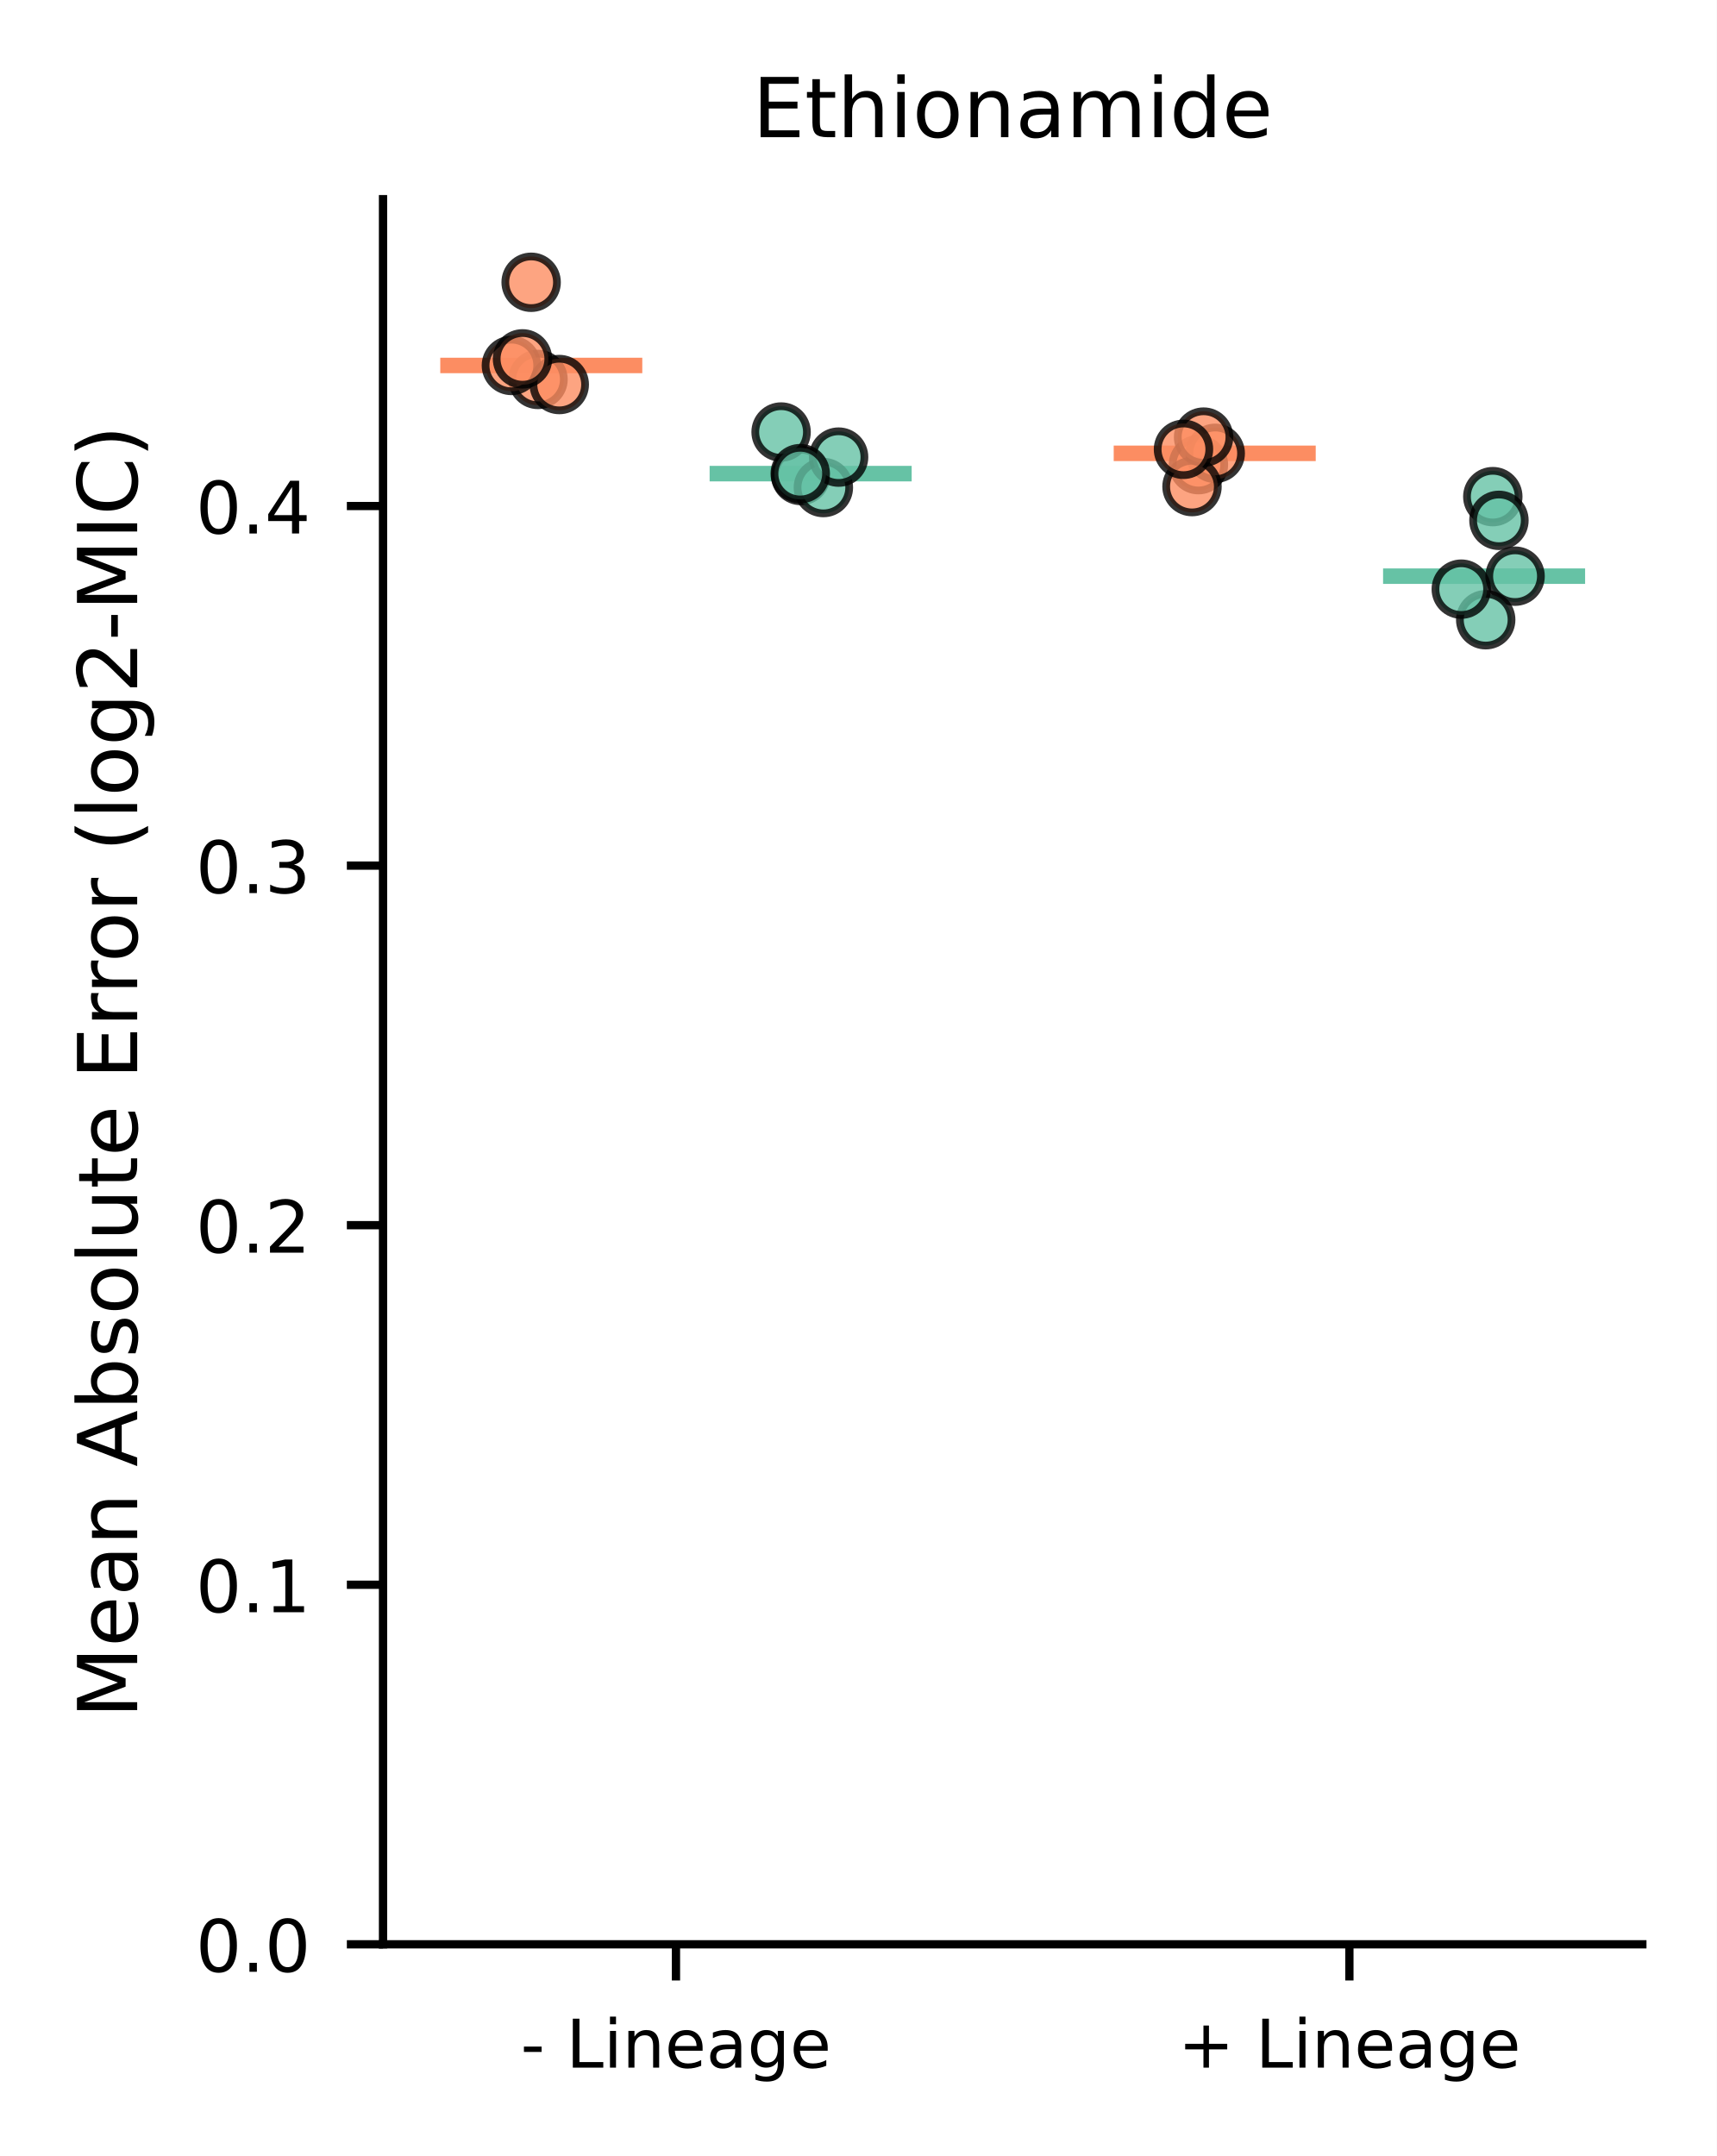
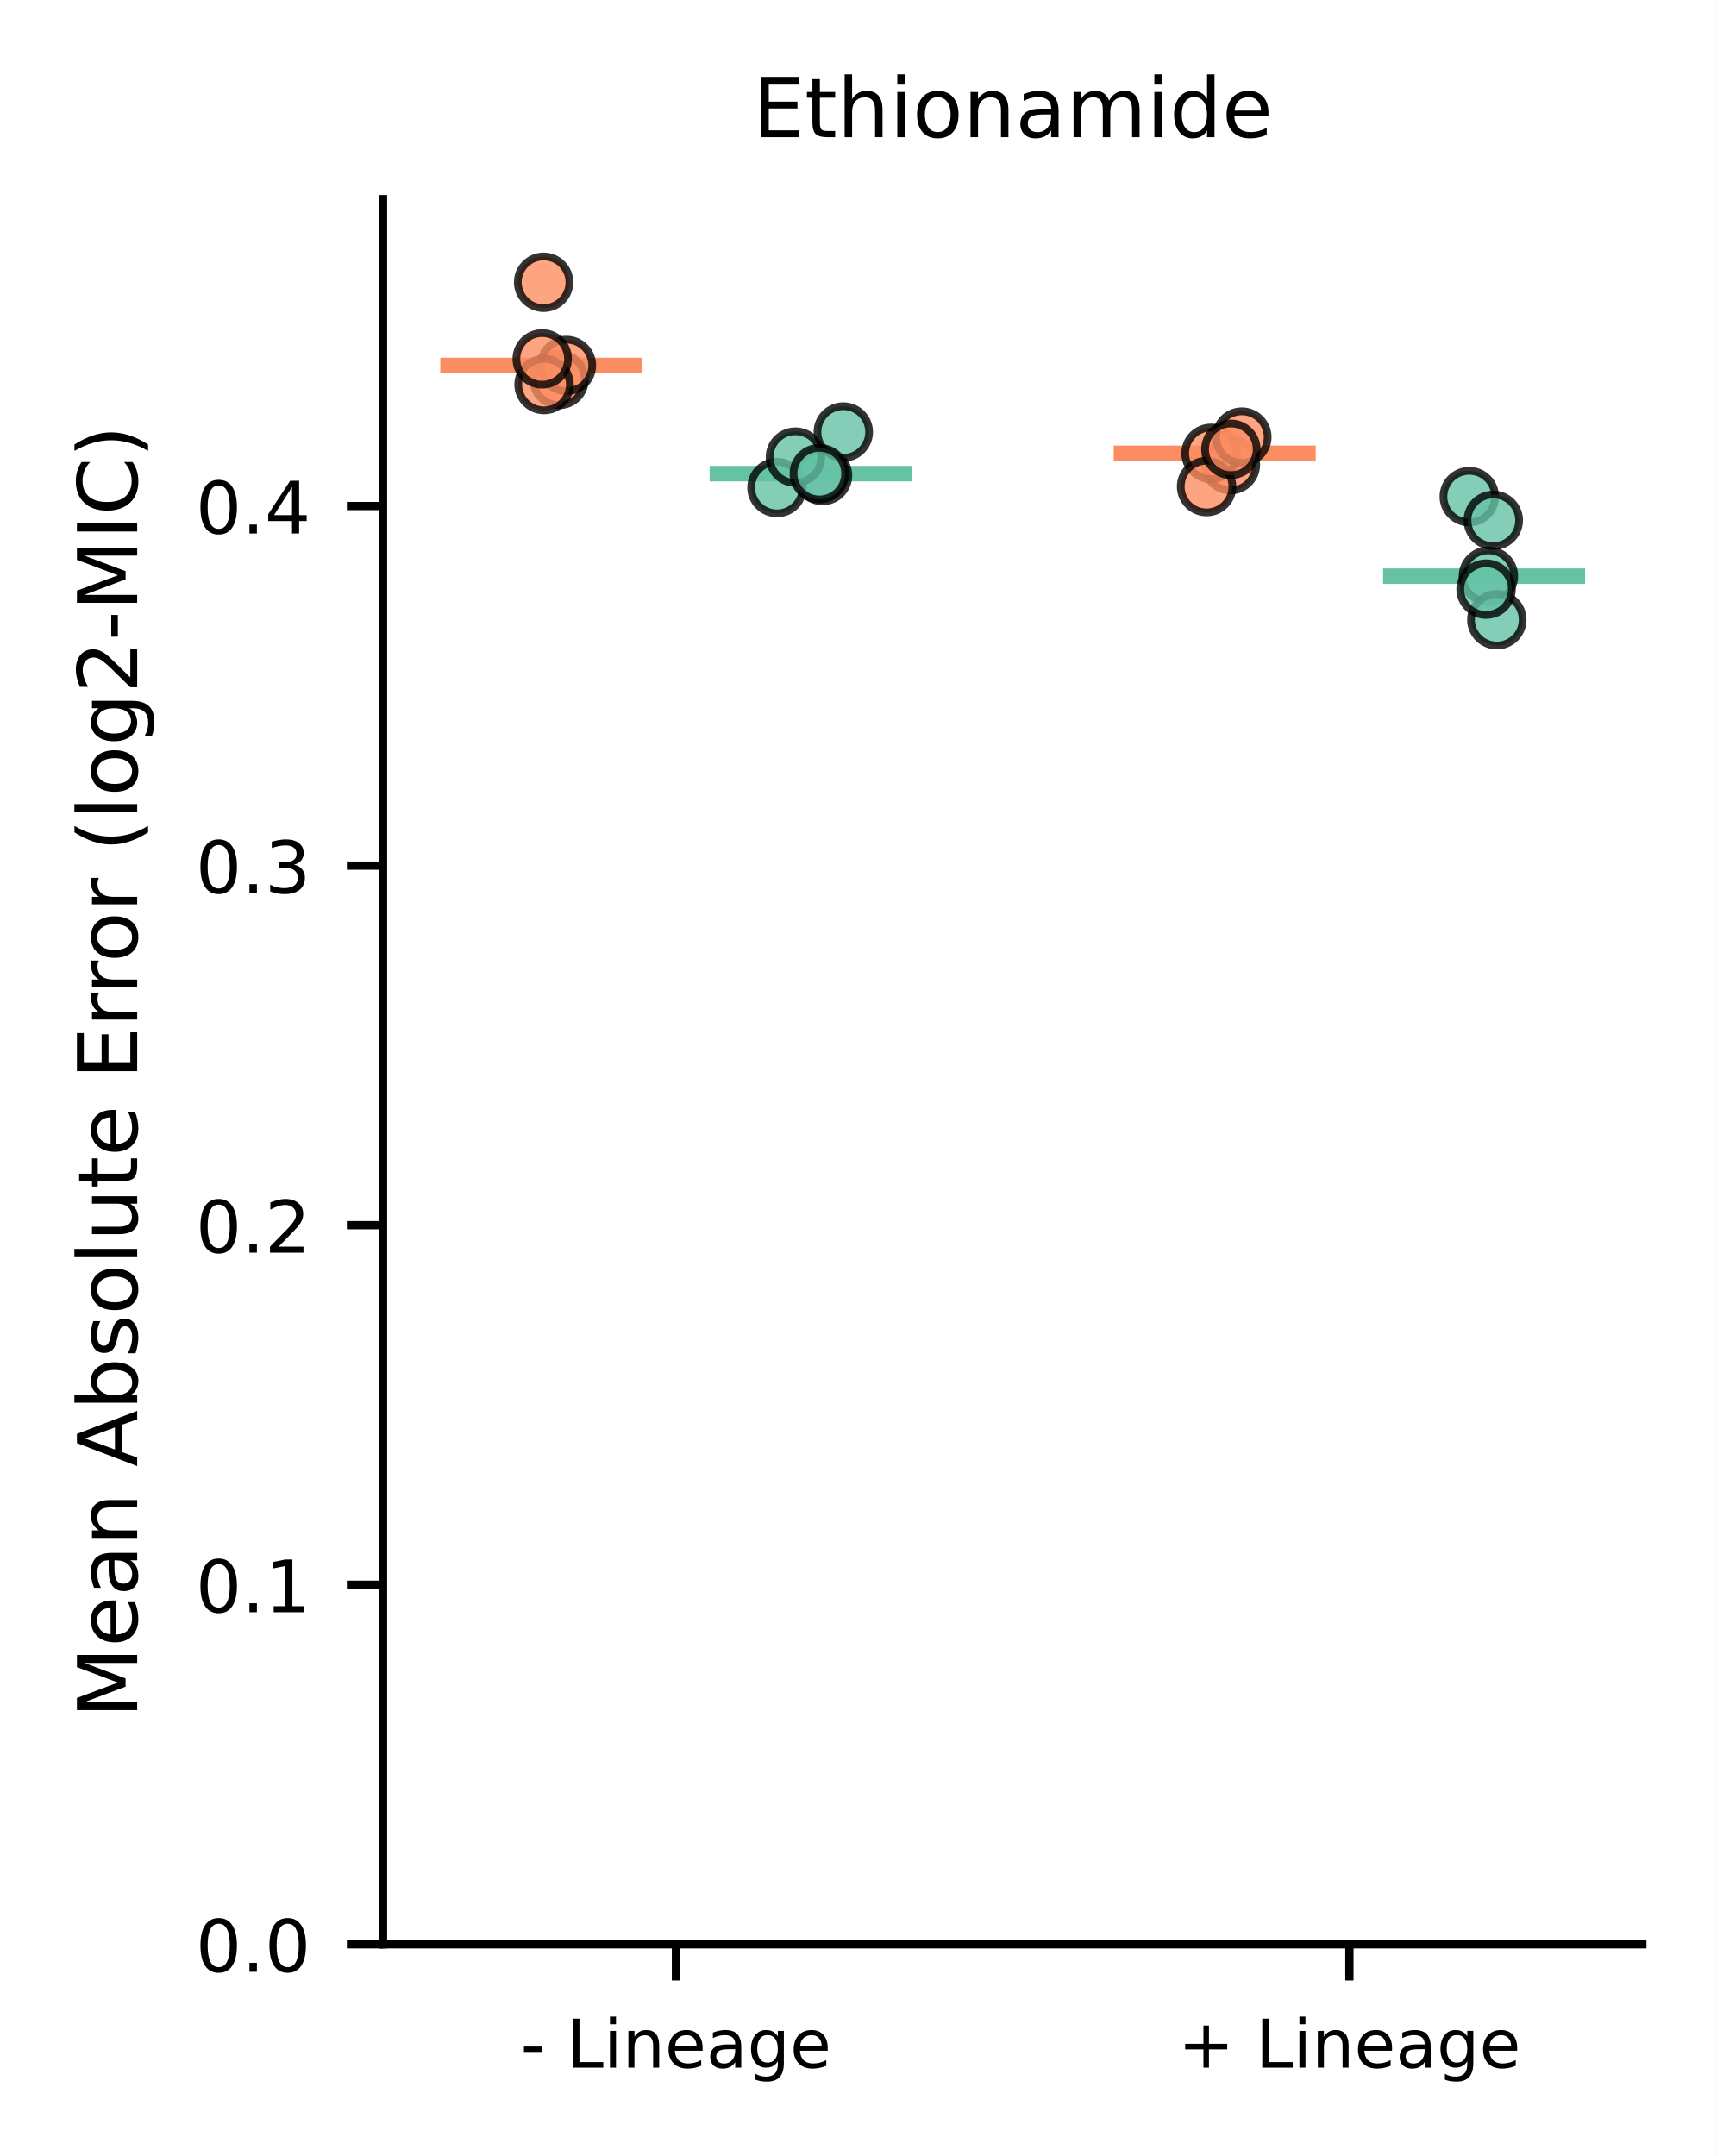
<svg xmlns="http://www.w3.org/2000/svg" xmlns:xlink="http://www.w3.org/1999/xlink" width="166.175pt" height="208.69pt" viewBox="0 0 166.175 208.69" version="1.1">
  <defs>
    <style type="text/css">*{stroke-linejoin: round; stroke-linecap: butt}</style>
  </defs>
  <g id="figure_1">
    <g id="patch_1">
      <path d="M 0 208.69  L 166.175 208.69  L 166.175 0  L 0 0  z " style="fill: #ffffff" />
    </g>
    <g id="axes_1">
      <g id="patch_2">
        <path d="M 37.075 188.199  L 158.975 188.199  L 158.975 19.279  L 37.075 19.279  z " style="fill: #ffffff" />
      </g>
      <g id="LineCollection_1">
-         <path d="M 42.616 35.374  L 62.172 35.374  " clip-path="url(#pb64a9294fe)" style="fill: none; stroke: #fc8d62; stroke-width: 1.5" />
+         <path d="M 42.616 35.374  L 62.172 35.374  " clip-path="url(#p4dd47deca9)" style="fill: none; stroke: #fc8d62; stroke-width: 1.5" />
      </g>
      <g id="LineCollection_2">
-         <path d="M 68.69 45.844  L 88.247 45.844  " clip-path="url(#pb64a9294fe)" style="fill: none; stroke: #66c2a5; stroke-width: 1.5" />
+         <path d="M 68.69 45.844  L 88.247 45.844  " clip-path="url(#p4dd47deca9)" style="fill: none; stroke: #66c2a5; stroke-width: 1.5" />
      </g>
      <g id="LineCollection_3">
-         <path d="M 107.803 43.88  L 127.359 43.88  " clip-path="url(#pb64a9294fe)" style="fill: none; stroke: #fc8d62; stroke-width: 1.5" />
+         <path d="M 107.803 43.88  L 127.359 43.88  " clip-path="url(#p4dd47deca9)" style="fill: none; stroke: #fc8d62; stroke-width: 1.5" />
      </g>
      <g id="LineCollection_4">
-         <path d="M 133.878 55.771  L 153.434 55.771  " clip-path="url(#pb64a9294fe)" style="fill: none; stroke: #66c2a5; stroke-width: 1.5" />
+         <path d="M 133.878 55.771  L 153.434 55.771  " clip-path="url(#p4dd47deca9)" style="fill: none; stroke: #66c2a5; stroke-width: 1.5" />
      </g>
      <g id="PathCollection_1">
        <defs>
-           <path id="C0_0_ec87c4921a" d="M 0 2.5  C 0.663 2.5 1.299 2.237 1.768 1.768  C 2.237 1.299 2.5 0.663 2.5 -0  C 2.5 -0.663 2.237 -1.299 1.768 -1.768  C 1.299 -2.237 0.663 -2.5 0 -2.5  C -0.663 -2.5 -1.299 -2.237 -1.768 -1.768  C -2.237 -1.299 -2.5 -0.663 -2.5 0  C -2.5 0.663 -2.237 1.299 -1.768 1.768  C -1.299 2.237 -0.663 2.5 0 2.5  z " />
+           <path id="C0_0_6f0ad27237" d="M 0 2.5  C 0.663 2.5 1.299 2.237 1.768 1.768  C 2.237 1.299 2.5 0.663 2.5 -0  C 2.5 -0.663 2.237 -1.299 1.768 -1.768  C 1.299 -2.237 0.663 -2.5 0 -2.5  C -0.663 -2.5 -1.299 -2.237 -1.768 -1.768  C -2.237 -1.299 -2.5 -0.663 -2.5 0  C -2.5 0.663 -2.237 1.299 -1.768 1.768  C -1.299 2.237 -0.663 2.5 0 2.5  z " />
        </defs>
-         <g clip-path="url(#pb64a9294fe)">
-           <use xlink:href="#C0_0_ec87c4921a" x="52.079" y="36.727" style="fill: #fc8d62; fill-opacity: 0.8; stroke: #000000; stroke-opacity: 0.8; stroke-width: 0.75" />
-         </g>
-         <g clip-path="url(#pb64a9294fe)">
-           <use xlink:href="#C0_0_ec87c4921a" x="49.502" y="35.374" style="fill: #fc8d62; fill-opacity: 0.8; stroke: #000000; stroke-opacity: 0.8; stroke-width: 0.75" />
-         </g>
-         <g clip-path="url(#pb64a9294fe)">
-           <use xlink:href="#C0_0_ec87c4921a" x="54.135" y="37.221" style="fill: #fc8d62; fill-opacity: 0.8; stroke: #000000; stroke-opacity: 0.8; stroke-width: 0.75" />
-         </g>
-         <g clip-path="url(#pb64a9294fe)">
-           <use xlink:href="#C0_0_ec87c4921a" x="50.576" y="34.737" style="fill: #fc8d62; fill-opacity: 0.8; stroke: #000000; stroke-opacity: 0.8; stroke-width: 0.75" />
-         </g>
-         <g clip-path="url(#pb64a9294fe)">
-           <use xlink:href="#C0_0_ec87c4921a" x="51.413" y="27.323" style="fill: #fc8d62; fill-opacity: 0.8; stroke: #000000; stroke-opacity: 0.8; stroke-width: 0.75" />
+         <g clip-path="url(#p4dd47deca9)">
+           <use xlink:href="#C0_0_6f0ad27237" x="54.116" y="36.727" style="fill: #fc8d62; fill-opacity: 0.8; stroke: #000000; stroke-opacity: 0.8; stroke-width: 0.75" />
+         </g>
+         <g clip-path="url(#p4dd47deca9)">
+           <use xlink:href="#C0_0_6f0ad27237" x="54.826" y="35.374" style="fill: #fc8d62; fill-opacity: 0.8; stroke: #000000; stroke-opacity: 0.8; stroke-width: 0.75" />
+         </g>
+         <g clip-path="url(#p4dd47deca9)">
+           <use xlink:href="#C0_0_6f0ad27237" x="52.664" y="37.221" style="fill: #fc8d62; fill-opacity: 0.8; stroke: #000000; stroke-opacity: 0.8; stroke-width: 0.75" />
+         </g>
+         <g clip-path="url(#p4dd47deca9)">
+           <use xlink:href="#C0_0_6f0ad27237" x="52.483" y="34.737" style="fill: #fc8d62; fill-opacity: 0.8; stroke: #000000; stroke-opacity: 0.8; stroke-width: 0.75" />
+         </g>
+         <g clip-path="url(#p4dd47deca9)">
+           <use xlink:href="#C0_0_6f0ad27237" x="52.621" y="27.323" style="fill: #fc8d62; fill-opacity: 0.8; stroke: #000000; stroke-opacity: 0.8; stroke-width: 0.75" />
        </g>
      </g>
      <g id="PathCollection_2">
        <defs>
-           <path id="C1_0_7c65de74ef" d="M 0 2.5  C 0.663 2.5 1.299 2.237 1.768 1.768  C 2.237 1.299 2.5 0.663 2.5 -0  C 2.5 -0.663 2.237 -1.299 1.768 -1.768  C 1.299 -2.237 0.663 -2.5 0 -2.5  C -0.663 -2.5 -1.299 -2.237 -1.768 -1.768  C -2.237 -1.299 -2.5 -0.663 -2.5 0  C -2.5 0.663 -2.237 1.299 -1.768 1.768  C -1.299 2.237 -0.663 2.5 0 2.5  z " />
+           <path id="C1_0_9504eaa519" d="M 0 2.5  C 0.663 2.5 1.299 2.237 1.768 1.768  C 2.237 1.299 2.5 0.663 2.5 -0  C 2.5 -0.663 2.237 -1.299 1.768 -1.768  C 1.299 -2.237 0.663 -2.5 0 -2.5  C -0.663 -2.5 -1.299 -2.237 -1.768 -1.768  C -2.237 -1.299 -2.5 -0.663 -2.5 0  C -2.5 0.663 -2.237 1.299 -1.768 1.768  C -1.299 2.237 -0.663 2.5 0 2.5  z " />
        </defs>
-         <g clip-path="url(#pb64a9294fe)">
-           <use xlink:href="#C1_0_7c65de74ef" x="77.514" y="46.027" style="fill: #66c2a5; fill-opacity: 0.8; stroke: #000000; stroke-opacity: 0.8; stroke-width: 0.75" />
-         </g>
-         <g clip-path="url(#pb64a9294fe)">
-           <use xlink:href="#C1_0_7c65de74ef" x="75.608" y="41.818" style="fill: #66c2a5; fill-opacity: 0.8; stroke: #000000; stroke-opacity: 0.8; stroke-width: 0.75" />
-         </g>
-         <g clip-path="url(#pb64a9294fe)">
-           <use xlink:href="#C1_0_7c65de74ef" x="79.7" y="47.192" style="fill: #66c2a5; fill-opacity: 0.8; stroke: #000000; stroke-opacity: 0.8; stroke-width: 0.75" />
-         </g>
-         <g clip-path="url(#pb64a9294fe)">
-           <use xlink:href="#C1_0_7c65de74ef" x="81.174" y="44.246" style="fill: #66c2a5; fill-opacity: 0.8; stroke: #000000; stroke-opacity: 0.8; stroke-width: 0.75" />
-         </g>
-         <g clip-path="url(#pb64a9294fe)">
-           <use xlink:href="#C1_0_7c65de74ef" x="77.46" y="45.844" style="fill: #66c2a5; fill-opacity: 0.8; stroke: #000000; stroke-opacity: 0.8; stroke-width: 0.75" />
+         <g clip-path="url(#p4dd47deca9)">
+           <use xlink:href="#C1_0_9504eaa519" x="79.617" y="46.027" style="fill: #66c2a5; fill-opacity: 0.8; stroke: #000000; stroke-opacity: 0.8; stroke-width: 0.75" />
+         </g>
+         <g clip-path="url(#p4dd47deca9)">
+           <use xlink:href="#C1_0_9504eaa519" x="81.628" y="41.818" style="fill: #66c2a5; fill-opacity: 0.8; stroke: #000000; stroke-opacity: 0.8; stroke-width: 0.75" />
+         </g>
+         <g clip-path="url(#p4dd47deca9)">
+           <use xlink:href="#C1_0_9504eaa519" x="75.21" y="47.192" style="fill: #66c2a5; fill-opacity: 0.8; stroke: #000000; stroke-opacity: 0.8; stroke-width: 0.75" />
+         </g>
+         <g clip-path="url(#p4dd47deca9)">
+           <use xlink:href="#C1_0_9504eaa519" x="76.995" y="44.246" style="fill: #66c2a5; fill-opacity: 0.8; stroke: #000000; stroke-opacity: 0.8; stroke-width: 0.75" />
+         </g>
+         <g clip-path="url(#p4dd47deca9)">
+           <use xlink:href="#C1_0_9504eaa519" x="79.309" y="45.844" style="fill: #66c2a5; fill-opacity: 0.8; stroke: #000000; stroke-opacity: 0.8; stroke-width: 0.75" />
        </g>
      </g>
      <g id="PathCollection_3">
        <defs>
-           <path id="C2_0_6cf64feea3" d="M 0 2.5  C 0.663 2.5 1.299 2.237 1.768 1.768  C 2.237 1.299 2.5 0.663 2.5 -0  C 2.5 -0.663 2.237 -1.299 1.768 -1.768  C 1.299 -2.237 0.663 -2.5 0 -2.5  C -0.663 -2.5 -1.299 -2.237 -1.768 -1.768  C -2.237 -1.299 -2.5 -0.663 -2.5 0  C -2.5 0.663 -2.237 1.299 -1.768 1.768  C -1.299 2.237 -0.663 2.5 0 2.5  z " />
+           <path id="C2_0_eb611c5c57" d="M 0 2.5  C 0.663 2.5 1.299 2.237 1.768 1.768  C 2.237 1.299 2.5 0.663 2.5 -0  C 2.5 -0.663 2.237 -1.299 1.768 -1.768  C 1.299 -2.237 0.663 -2.5 0 -2.5  C -0.663 -2.5 -1.299 -2.237 -1.768 -1.768  C -2.237 -1.299 -2.5 -0.663 -2.5 0  C -2.5 0.663 -2.237 1.299 -1.768 1.768  C -1.299 2.237 -0.663 2.5 0 2.5  z " />
        </defs>
-         <g clip-path="url(#pb64a9294fe)">
-           <use xlink:href="#C2_0_6cf64feea3" x="116.003" y="44.976" style="fill: #fc8d62; fill-opacity: 0.8; stroke: #000000; stroke-opacity: 0.8; stroke-width: 0.75" />
-         </g>
-         <g clip-path="url(#pb64a9294fe)">
-           <use xlink:href="#C2_0_6cf64feea3" x="117.631" y="43.88" style="fill: #fc8d62; fill-opacity: 0.8; stroke: #000000; stroke-opacity: 0.8; stroke-width: 0.75" />
-         </g>
-         <g clip-path="url(#pb64a9294fe)">
-           <use xlink:href="#C2_0_6cf64feea3" x="115.383" y="47.098" style="fill: #fc8d62; fill-opacity: 0.8; stroke: #000000; stroke-opacity: 0.8; stroke-width: 0.75" />
-         </g>
-         <g clip-path="url(#pb64a9294fe)">
-           <use xlink:href="#C2_0_6cf64feea3" x="116.504" y="42.31" style="fill: #fc8d62; fill-opacity: 0.8; stroke: #000000; stroke-opacity: 0.8; stroke-width: 0.75" />
-         </g>
-         <g clip-path="url(#pb64a9294fe)">
-           <use xlink:href="#C2_0_6cf64feea3" x="114.558" y="43.491" style="fill: #fc8d62; fill-opacity: 0.8; stroke: #000000; stroke-opacity: 0.8; stroke-width: 0.75" />
+         <g clip-path="url(#p4dd47deca9)">
+           <use xlink:href="#C2_0_eb611c5c57" x="119.098" y="44.976" style="fill: #fc8d62; fill-opacity: 0.8; stroke: #000000; stroke-opacity: 0.8; stroke-width: 0.75" />
+         </g>
+         <g clip-path="url(#p4dd47deca9)">
+           <use xlink:href="#C2_0_eb611c5c57" x="117.224" y="43.88" style="fill: #fc8d62; fill-opacity: 0.8; stroke: #000000; stroke-opacity: 0.8; stroke-width: 0.75" />
+         </g>
+         <g clip-path="url(#p4dd47deca9)">
+           <use xlink:href="#C2_0_eb611c5c57" x="116.795" y="47.098" style="fill: #fc8d62; fill-opacity: 0.8; stroke: #000000; stroke-opacity: 0.8; stroke-width: 0.75" />
+         </g>
+         <g clip-path="url(#p4dd47deca9)">
+           <use xlink:href="#C2_0_eb611c5c57" x="120.207" y="42.31" style="fill: #fc8d62; fill-opacity: 0.8; stroke: #000000; stroke-opacity: 0.8; stroke-width: 0.75" />
+         </g>
+         <g clip-path="url(#p4dd47deca9)">
+           <use xlink:href="#C2_0_eb611c5c57" x="119.146" y="43.491" style="fill: #fc8d62; fill-opacity: 0.8; stroke: #000000; stroke-opacity: 0.8; stroke-width: 0.75" />
        </g>
      </g>
      <g id="PathCollection_4">
        <defs>
-           <path id="C3_0_a58c0f1c19" d="M 0 2.5  C 0.663 2.5 1.299 2.237 1.768 1.768  C 2.237 1.299 2.5 0.663 2.5 -0  C 2.5 -0.663 2.237 -1.299 1.768 -1.768  C 1.299 -2.237 0.663 -2.5 0 -2.5  C -0.663 -2.5 -1.299 -2.237 -1.768 -1.768  C -2.237 -1.299 -2.5 -0.663 -2.5 0  C -2.5 0.663 -2.237 1.299 -1.768 1.768  C -1.299 2.237 -0.663 2.5 0 2.5  z " />
+           <path id="C3_0_196c49dc03" d="M 0 2.5  C 0.663 2.5 1.299 2.237 1.768 1.768  C 2.237 1.299 2.5 0.663 2.5 -0  C 2.5 -0.663 2.237 -1.299 1.768 -1.768  C 1.299 -2.237 0.663 -2.5 0 -2.5  C -0.663 -2.5 -1.299 -2.237 -1.768 -1.768  C -2.237 -1.299 -2.5 -0.663 -2.5 0  C -2.5 0.663 -2.237 1.299 -1.768 1.768  C -1.299 2.237 -0.663 2.5 0 2.5  z " />
        </defs>
-         <g clip-path="url(#pb64a9294fe)">
-           <use xlink:href="#C3_0_a58c0f1c19" x="146.656" y="55.771" style="fill: #66c2a5; fill-opacity: 0.8; stroke: #000000; stroke-opacity: 0.8; stroke-width: 0.75" />
-         </g>
-         <g clip-path="url(#pb64a9294fe)">
-           <use xlink:href="#C3_0_a58c0f1c19" x="144.499" y="48.072" style="fill: #66c2a5; fill-opacity: 0.8; stroke: #000000; stroke-opacity: 0.8; stroke-width: 0.75" />
-         </g>
-         <g clip-path="url(#pb64a9294fe)">
-           <use xlink:href="#C3_0_a58c0f1c19" x="143.812" y="59.987" style="fill: #66c2a5; fill-opacity: 0.8; stroke: #000000; stroke-opacity: 0.8; stroke-width: 0.75" />
-         </g>
-         <g clip-path="url(#pb64a9294fe)">
-           <use xlink:href="#C3_0_a58c0f1c19" x="141.447" y="57.027" style="fill: #66c2a5; fill-opacity: 0.8; stroke: #000000; stroke-opacity: 0.8; stroke-width: 0.75" />
-         </g>
-         <g clip-path="url(#pb64a9294fe)">
-           <use xlink:href="#C3_0_a58c0f1c19" x="145.093" y="50.367" style="fill: #66c2a5; fill-opacity: 0.8; stroke: #000000; stroke-opacity: 0.8; stroke-width: 0.75" />
+         <g clip-path="url(#p4dd47deca9)">
+           <use xlink:href="#C3_0_196c49dc03" x="144.072" y="55.771" style="fill: #66c2a5; fill-opacity: 0.8; stroke: #000000; stroke-opacity: 0.8; stroke-width: 0.75" />
+         </g>
+         <g clip-path="url(#p4dd47deca9)">
+           <use xlink:href="#C3_0_196c49dc03" x="142.221" y="48.072" style="fill: #66c2a5; fill-opacity: 0.8; stroke: #000000; stroke-opacity: 0.8; stroke-width: 0.75" />
+         </g>
+         <g clip-path="url(#p4dd47deca9)">
+           <use xlink:href="#C3_0_196c49dc03" x="144.89" y="59.987" style="fill: #66c2a5; fill-opacity: 0.8; stroke: #000000; stroke-opacity: 0.8; stroke-width: 0.75" />
+         </g>
+         <g clip-path="url(#p4dd47deca9)">
+           <use xlink:href="#C3_0_196c49dc03" x="143.847" y="57.027" style="fill: #66c2a5; fill-opacity: 0.8; stroke: #000000; stroke-opacity: 0.8; stroke-width: 0.75" />
+         </g>
+         <g clip-path="url(#p4dd47deca9)">
+           <use xlink:href="#C3_0_196c49dc03" x="144.546" y="50.367" style="fill: #66c2a5; fill-opacity: 0.8; stroke: #000000; stroke-opacity: 0.8; stroke-width: 0.75" />
        </g>
      </g>
      <g id="line2d_1" />
      <g id="line2d_2" />
      <g id="matplotlib.axis_1">
        <g id="xtick_1">
          <g id="line2d_3">
            <defs>
-               <path id="me87f21b310" d="M 0 0  L 0 3.5  " style="stroke: #000000; stroke-width: 0.8" />
+               <path id="m410ff93bae" d="M 0 0  L 0 3.5  " style="stroke: #000000; stroke-width: 0.8" />
            </defs>
            <g>
-               <use xlink:href="#me87f21b310" x="65.431" y="188.199" style="stroke: #000000; stroke-width: 0.8" />
+               <use xlink:href="#m410ff93bae" x="65.431" y="188.199" style="stroke: #000000; stroke-width: 0.8" />
            </g>
          </g>
          <g id="text_1">
            <g transform="translate(50.39782 200.1377) scale(0.065 -0.065)">
              <defs>
                <path id="DejaVuSans-2d" d="M 313 2009  L 1997 2009  L 1997 1497  L 313 1497  L 313 2009  z " transform="scale(0.015625)" />
                <path id="DejaVuSans-20" transform="scale(0.015625)" />
                <path id="DejaVuSans-4c" d="M 628 4666  L 1259 4666  L 1259 531  L 3531 531  L 3531 0  L 628 0  L 628 4666  z " transform="scale(0.015625)" />
                <path id="DejaVuSans-69" d="M 603 3500  L 1178 3500  L 1178 0  L 603 0  L 603 3500  z M 603 4863  L 1178 4863  L 1178 4134  L 603 4134  L 603 4863  z " transform="scale(0.015625)" />
                <path id="DejaVuSans-6e" d="M 3513 2113  L 3513 0  L 2938 0  L 2938 2094  Q 2938 2591 2744 2837  Q 2550 3084 2163 3084  Q 1697 3084 1428 2787  Q 1159 2491 1159 1978  L 1159 0  L 581 0  L 581 3500  L 1159 3500  L 1159 2956  Q 1366 3272 1645 3428  Q 1925 3584 2291 3584  Q 2894 3584 3203 3211  Q 3513 2838 3513 2113  z " transform="scale(0.015625)" />
                <path id="DejaVuSans-65" d="M 3597 1894  L 3597 1613  L 953 1613  Q 991 1019 1311 708  Q 1631 397 2203 397  Q 2534 397 2845 478  Q 3156 559 3463 722  L 3463 178  Q 3153 47 2828 -22  Q 2503 -91 2169 -91  Q 1331 -91 842 396  Q 353 884 353 1716  Q 353 2575 817 3079  Q 1281 3584 2069 3584  Q 2775 3584 3186 3129  Q 3597 2675 3597 1894  z M 3022 2063  Q 3016 2534 2758 2815  Q 2500 3097 2075 3097  Q 1594 3097 1305 2825  Q 1016 2553 972 2059  L 3022 2063  z " transform="scale(0.015625)" />
                <path id="DejaVuSans-61" d="M 2194 1759  Q 1497 1759 1228 1600  Q 959 1441 959 1056  Q 959 750 1161 570  Q 1363 391 1709 391  Q 2188 391 2477 730  Q 2766 1069 2766 1631  L 2766 1759  L 2194 1759  z M 3341 1997  L 3341 0  L 2766 0  L 2766 531  Q 2569 213 2275 61  Q 1981 -91 1556 -91  Q 1019 -91 701 211  Q 384 513 384 1019  Q 384 1609 779 1909  Q 1175 2209 1959 2209  L 2766 2209  L 2766 2266  Q 2766 2663 2505 2880  Q 2244 3097 1772 3097  Q 1472 3097 1187 3025  Q 903 2953 641 2809  L 641 3341  Q 956 3463 1253 3523  Q 1550 3584 1831 3584  Q 2591 3584 2966 3190  Q 3341 2797 3341 1997  z " transform="scale(0.015625)" />
                <path id="DejaVuSans-67" d="M 2906 1791  Q 2906 2416 2648 2759  Q 2391 3103 1925 3103  Q 1463 3103 1205 2759  Q 947 2416 947 1791  Q 947 1169 1205 825  Q 1463 481 1925 481  Q 2391 481 2648 825  Q 2906 1169 2906 1791  z M 3481 434  Q 3481 -459 3084 -895  Q 2688 -1331 1869 -1331  Q 1566 -1331 1297 -1286  Q 1028 -1241 775 -1147  L 775 -588  Q 1028 -725 1275 -790  Q 1522 -856 1778 -856  Q 2344 -856 2625 -561  Q 2906 -266 2906 331  L 2906 616  Q 2728 306 2450 153  Q 2172 0 1784 0  Q 1141 0 747 490  Q 353 981 353 1791  Q 353 2603 747 3093  Q 1141 3584 1784 3584  Q 2172 3584 2450 3431  Q 2728 3278 2906 2969  L 2906 3500  L 3481 3500  L 3481 434  z " transform="scale(0.015625)" />
              </defs>
              <use xlink:href="#DejaVuSans-2d" />
              <use xlink:href="#DejaVuSans-20" x="36.084" />
              <use xlink:href="#DejaVuSans-4c" x="67.871" />
              <use xlink:href="#DejaVuSans-69" x="123.584" />
              <use xlink:href="#DejaVuSans-6e" x="151.367" />
              <use xlink:href="#DejaVuSans-65" x="214.746" />
              <use xlink:href="#DejaVuSans-61" x="276.27" />
              <use xlink:href="#DejaVuSans-67" x="337.549" />
              <use xlink:href="#DejaVuSans-65" x="401.025" />
            </g>
          </g>
        </g>
        <g id="xtick_2">
          <g id="line2d_4">
            <g>
-               <use xlink:href="#me87f21b310" x="130.618" y="188.199" style="stroke: #000000; stroke-width: 0.8" />
+               <use xlink:href="#m410ff93bae" x="130.618" y="188.199" style="stroke: #000000; stroke-width: 0.8" />
            </g>
          </g>
          <g id="text_2">
            <g transform="translate(114.0341 200.1377) scale(0.065 -0.065)">
              <defs>
                <path id="DejaVuSans-2b" d="M 2944 4013  L 2944 2272  L 4684 2272  L 4684 1741  L 2944 1741  L 2944 0  L 2419 0  L 2419 1741  L 678 1741  L 678 2272  L 2419 2272  L 2419 4013  L 2944 4013  z " transform="scale(0.015625)" />
              </defs>
              <use xlink:href="#DejaVuSans-2b" />
              <use xlink:href="#DejaVuSans-20" x="83.789" />
              <use xlink:href="#DejaVuSans-4c" x="115.576" />
              <use xlink:href="#DejaVuSans-69" x="171.289" />
              <use xlink:href="#DejaVuSans-6e" x="199.072" />
              <use xlink:href="#DejaVuSans-65" x="262.451" />
              <use xlink:href="#DejaVuSans-61" x="323.975" />
              <use xlink:href="#DejaVuSans-67" x="385.254" />
              <use xlink:href="#DejaVuSans-65" x="448.73" />
            </g>
          </g>
        </g>
      </g>
      <g id="matplotlib.axis_2">
        <g id="ytick_1">
          <g id="line2d_5">
            <defs>
-               <path id="m08806b5bd4" d="M 0 0  L -3.5 0  " style="stroke: #000000; stroke-width: 0.8" />
+               <path id="m54059c3e7f" d="M 0 0  L -3.5 0  " style="stroke: #000000; stroke-width: 0.8" />
            </defs>
            <g>
-               <use xlink:href="#m08806b5bd4" x="37.075" y="188.199" style="stroke: #000000; stroke-width: 0.8" />
+               <use xlink:href="#m54059c3e7f" x="37.075" y="188.199" style="stroke: #000000; stroke-width: 0.8" />
            </g>
          </g>
          <g id="text_3">
            <g transform="translate(18.9425 190.8582) scale(0.07 -0.07)">
              <defs>
                <path id="DejaVuSans-30" d="M 2034 4250  Q 1547 4250 1301 3770  Q 1056 3291 1056 2328  Q 1056 1369 1301 889  Q 1547 409 2034 409  Q 2525 409 2770 889  Q 3016 1369 3016 2328  Q 3016 3291 2770 3770  Q 2525 4250 2034 4250  z M 2034 4750  Q 2819 4750 3233 4129  Q 3647 3509 3647 2328  Q 3647 1150 3233 529  Q 2819 -91 2034 -91  Q 1250 -91 836 529  Q 422 1150 422 2328  Q 422 3509 836 4129  Q 1250 4750 2034 4750  z " transform="scale(0.015625)" />
                <path id="DejaVuSans-2e" d="M 684 794  L 1344 794  L 1344 0  L 684 0  L 684 794  z " transform="scale(0.015625)" />
              </defs>
              <use xlink:href="#DejaVuSans-30" />
              <use xlink:href="#DejaVuSans-2e" x="63.623" />
              <use xlink:href="#DejaVuSans-30" x="95.41" />
            </g>
          </g>
        </g>
        <g id="ytick_2">
          <g id="line2d_6">
            <g>
-               <use xlink:href="#m08806b5bd4" x="37.075" y="153.394" style="stroke: #000000; stroke-width: 0.8" />
+               <use xlink:href="#m54059c3e7f" x="37.075" y="153.394" style="stroke: #000000; stroke-width: 0.8" />
            </g>
          </g>
          <g id="text_4">
            <g transform="translate(18.9425 156.0538) scale(0.07 -0.07)">
              <defs>
                <path id="DejaVuSans-31" d="M 794 531  L 1825 531  L 1825 4091  L 703 3866  L 703 4441  L 1819 4666  L 2450 4666  L 2450 531  L 3481 531  L 3481 0  L 794 0  L 794 531  z " transform="scale(0.015625)" />
              </defs>
              <use xlink:href="#DejaVuSans-30" />
              <use xlink:href="#DejaVuSans-2e" x="63.623" />
              <use xlink:href="#DejaVuSans-31" x="95.41" />
            </g>
          </g>
        </g>
        <g id="ytick_3">
          <g id="line2d_7">
            <g>
-               <use xlink:href="#m08806b5bd4" x="37.075" y="118.59" style="stroke: #000000; stroke-width: 0.8" />
+               <use xlink:href="#m54059c3e7f" x="37.075" y="118.59" style="stroke: #000000; stroke-width: 0.8" />
            </g>
          </g>
          <g id="text_5">
            <g transform="translate(18.9425 121.2495) scale(0.07 -0.07)">
              <defs>
                <path id="DejaVuSans-32" d="M 1228 531  L 3431 531  L 3431 0  L 469 0  L 469 531  Q 828 903 1448 1529  Q 2069 2156 2228 2338  Q 2531 2678 2651 2914  Q 2772 3150 2772 3378  Q 2772 3750 2511 3984  Q 2250 4219 1831 4219  Q 1534 4219 1204 4116  Q 875 4013 500 3803  L 500 4441  Q 881 4594 1212 4672  Q 1544 4750 1819 4750  Q 2544 4750 2975 4387  Q 3406 4025 3406 3419  Q 3406 3131 3298 2873  Q 3191 2616 2906 2266  Q 2828 2175 2409 1742  Q 1991 1309 1228 531  z " transform="scale(0.015625)" />
              </defs>
              <use xlink:href="#DejaVuSans-30" />
              <use xlink:href="#DejaVuSans-2e" x="63.623" />
              <use xlink:href="#DejaVuSans-32" x="95.41" />
            </g>
          </g>
        </g>
        <g id="ytick_4">
          <g id="line2d_8">
            <g>
-               <use xlink:href="#m08806b5bd4" x="37.075" y="83.786" style="stroke: #000000; stroke-width: 0.8" />
+               <use xlink:href="#m54059c3e7f" x="37.075" y="83.786" style="stroke: #000000; stroke-width: 0.8" />
            </g>
          </g>
          <g id="text_6">
            <g transform="translate(18.9425 86.4451) scale(0.07 -0.07)">
              <defs>
                <path id="DejaVuSans-33" d="M 2597 2516  Q 3050 2419 3304 2112  Q 3559 1806 3559 1356  Q 3559 666 3084 287  Q 2609 -91 1734 -91  Q 1441 -91 1130 -33  Q 819 25 488 141  L 488 750  Q 750 597 1062 519  Q 1375 441 1716 441  Q 2309 441 2620 675  Q 2931 909 2931 1356  Q 2931 1769 2642 2001  Q 2353 2234 1838 2234  L 1294 2234  L 1294 2753  L 1863 2753  Q 2328 2753 2575 2939  Q 2822 3125 2822 3475  Q 2822 3834 2567 4026  Q 2313 4219 1838 4219  Q 1578 4219 1281 4162  Q 984 4106 628 3988  L 628 4550  Q 988 4650 1302 4700  Q 1616 4750 1894 4750  Q 2613 4750 3031 4423  Q 3450 4097 3450 3541  Q 3450 3153 3228 2886  Q 3006 2619 2597 2516  z " transform="scale(0.015625)" />
              </defs>
              <use xlink:href="#DejaVuSans-30" />
              <use xlink:href="#DejaVuSans-2e" x="63.623" />
              <use xlink:href="#DejaVuSans-33" x="95.41" />
            </g>
          </g>
        </g>
        <g id="ytick_5">
          <g id="line2d_9">
            <g>
-               <use xlink:href="#m08806b5bd4" x="37.075" y="48.981" style="stroke: #000000; stroke-width: 0.8" />
+               <use xlink:href="#m54059c3e7f" x="37.075" y="48.981" style="stroke: #000000; stroke-width: 0.8" />
            </g>
          </g>
          <g id="text_7">
            <g transform="translate(18.9425 51.64073) scale(0.07 -0.07)">
              <defs>
                <path id="DejaVuSans-34" d="M 2419 4116  L 825 1625  L 2419 1625  L 2419 4116  z M 2253 4666  L 3047 4666  L 3047 1625  L 3713 1625  L 3713 1100  L 3047 1100  L 3047 0  L 2419 0  L 2419 1100  L 313 1100  L 313 1709  L 2253 4666  z " transform="scale(0.015625)" />
              </defs>
              <use xlink:href="#DejaVuSans-30" />
              <use xlink:href="#DejaVuSans-2e" x="63.623" />
              <use xlink:href="#DejaVuSans-34" x="95.41" />
            </g>
          </g>
        </g>
        <g id="text_8">
          <g transform="translate(13.27875 166.3137) rotate(-90) scale(0.08 -0.08)">
            <defs>
              <path id="DejaVuSans-4d" d="M 628 4666  L 1569 4666  L 2759 1491  L 3956 4666  L 4897 4666  L 4897 0  L 4281 0  L 4281 4097  L 3078 897  L 2444 897  L 1241 4097  L 1241 0  L 628 0  L 628 4666  z " transform="scale(0.015625)" />
              <path id="DejaVuSans-41" d="M 2188 4044  L 1331 1722  L 3047 1722  L 2188 4044  z M 1831 4666  L 2547 4666  L 4325 0  L 3669 0  L 3244 1197  L 1141 1197  L 716 0  L 50 0  L 1831 4666  z " transform="scale(0.015625)" />
              <path id="DejaVuSans-62" d="M 3116 1747  Q 3116 2381 2855 2742  Q 2594 3103 2138 3103  Q 1681 3103 1420 2742  Q 1159 2381 1159 1747  Q 1159 1113 1420 752  Q 1681 391 2138 391  Q 2594 391 2855 752  Q 3116 1113 3116 1747  z M 1159 2969  Q 1341 3281 1617 3432  Q 1894 3584 2278 3584  Q 2916 3584 3314 3078  Q 3713 2572 3713 1747  Q 3713 922 3314 415  Q 2916 -91 2278 -91  Q 1894 -91 1617 61  Q 1341 213 1159 525  L 1159 0  L 581 0  L 581 4863  L 1159 4863  L 1159 2969  z " transform="scale(0.015625)" />
              <path id="DejaVuSans-73" d="M 2834 3397  L 2834 2853  Q 2591 2978 2328 3040  Q 2066 3103 1784 3103  Q 1356 3103 1142 2972  Q 928 2841 928 2578  Q 928 2378 1081 2264  Q 1234 2150 1697 2047  L 1894 2003  Q 2506 1872 2764 1633  Q 3022 1394 3022 966  Q 3022 478 2636 193  Q 2250 -91 1575 -91  Q 1294 -91 989 -36  Q 684 19 347 128  L 347 722  Q 666 556 975 473  Q 1284 391 1588 391  Q 1994 391 2212 530  Q 2431 669 2431 922  Q 2431 1156 2273 1281  Q 2116 1406 1581 1522  L 1381 1569  Q 847 1681 609 1914  Q 372 2147 372 2553  Q 372 3047 722 3315  Q 1072 3584 1716 3584  Q 2034 3584 2315 3537  Q 2597 3491 2834 3397  z " transform="scale(0.015625)" />
              <path id="DejaVuSans-6f" d="M 1959 3097  Q 1497 3097 1228 2736  Q 959 2375 959 1747  Q 959 1119 1226 758  Q 1494 397 1959 397  Q 2419 397 2687 759  Q 2956 1122 2956 1747  Q 2956 2369 2687 2733  Q 2419 3097 1959 3097  z M 1959 3584  Q 2709 3584 3137 3096  Q 3566 2609 3566 1747  Q 3566 888 3137 398  Q 2709 -91 1959 -91  Q 1206 -91 779 398  Q 353 888 353 1747  Q 353 2609 779 3096  Q 1206 3584 1959 3584  z " transform="scale(0.015625)" />
              <path id="DejaVuSans-6c" d="M 603 4863  L 1178 4863  L 1178 0  L 603 0  L 603 4863  z " transform="scale(0.015625)" />
              <path id="DejaVuSans-75" d="M 544 1381  L 544 3500  L 1119 3500  L 1119 1403  Q 1119 906 1312 657  Q 1506 409 1894 409  Q 2359 409 2629 706  Q 2900 1003 2900 1516  L 2900 3500  L 3475 3500  L 3475 0  L 2900 0  L 2900 538  Q 2691 219 2414 64  Q 2138 -91 1772 -91  Q 1169 -91 856 284  Q 544 659 544 1381  z M 1991 3584  L 1991 3584  z " transform="scale(0.015625)" />
              <path id="DejaVuSans-74" d="M 1172 4494  L 1172 3500  L 2356 3500  L 2356 3053  L 1172 3053  L 1172 1153  Q 1172 725 1289 603  Q 1406 481 1766 481  L 2356 481  L 2356 0  L 1766 0  Q 1100 0 847 248  Q 594 497 594 1153  L 594 3053  L 172 3053  L 172 3500  L 594 3500  L 594 4494  L 1172 4494  z " transform="scale(0.015625)" />
              <path id="DejaVuSans-45" d="M 628 4666  L 3578 4666  L 3578 4134  L 1259 4134  L 1259 2753  L 3481 2753  L 3481 2222  L 1259 2222  L 1259 531  L 3634 531  L 3634 0  L 628 0  L 628 4666  z " transform="scale(0.015625)" />
              <path id="DejaVuSans-72" d="M 2631 2963  Q 2534 3019 2420 3045  Q 2306 3072 2169 3072  Q 1681 3072 1420 2755  Q 1159 2438 1159 1844  L 1159 0  L 581 0  L 581 3500  L 1159 3500  L 1159 2956  Q 1341 3275 1631 3429  Q 1922 3584 2338 3584  Q 2397 3584 2469 3576  Q 2541 3569 2628 3553  L 2631 2963  z " transform="scale(0.015625)" />
              <path id="DejaVuSans-28" d="M 1984 4856  Q 1566 4138 1362 3434  Q 1159 2731 1159 2009  Q 1159 1288 1364 580  Q 1569 -128 1984 -844  L 1484 -844  Q 1016 -109 783 600  Q 550 1309 550 2009  Q 550 2706 781 3412  Q 1013 4119 1484 4856  L 1984 4856  z " transform="scale(0.015625)" />
              <path id="DejaVuSans-49" d="M 628 4666  L 1259 4666  L 1259 0  L 628 0  L 628 4666  z " transform="scale(0.015625)" />
              <path id="DejaVuSans-43" d="M 4122 4306  L 4122 3641  Q 3803 3938 3442 4084  Q 3081 4231 2675 4231  Q 1875 4231 1450 3742  Q 1025 3253 1025 2328  Q 1025 1406 1450 917  Q 1875 428 2675 428  Q 3081 428 3442 575  Q 3803 722 4122 1019  L 4122 359  Q 3791 134 3420 21  Q 3050 -91 2638 -91  Q 1578 -91 968 557  Q 359 1206 359 2328  Q 359 3453 968 4101  Q 1578 4750 2638 4750  Q 3056 4750 3426 4639  Q 3797 4528 4122 4306  z " transform="scale(0.015625)" />
              <path id="DejaVuSans-29" d="M 513 4856  L 1013 4856  Q 1481 4119 1714 3412  Q 1947 2706 1947 2009  Q 1947 1309 1714 600  Q 1481 -109 1013 -844  L 513 -844  Q 928 -128 1133 580  Q 1338 1288 1338 2009  Q 1338 2731 1133 3434  Q 928 4138 513 4856  z " transform="scale(0.015625)" />
            </defs>
            <use xlink:href="#DejaVuSans-4d" />
            <use xlink:href="#DejaVuSans-65" x="86.279" />
            <use xlink:href="#DejaVuSans-61" x="147.803" />
            <use xlink:href="#DejaVuSans-6e" x="209.082" />
            <use xlink:href="#DejaVuSans-20" x="272.461" />
            <use xlink:href="#DejaVuSans-41" x="304.248" />
            <use xlink:href="#DejaVuSans-62" x="372.656" />
            <use xlink:href="#DejaVuSans-73" x="436.133" />
            <use xlink:href="#DejaVuSans-6f" x="488.232" />
            <use xlink:href="#DejaVuSans-6c" x="549.414" />
            <use xlink:href="#DejaVuSans-75" x="577.197" />
            <use xlink:href="#DejaVuSans-74" x="640.576" />
            <use xlink:href="#DejaVuSans-65" x="679.785" />
            <use xlink:href="#DejaVuSans-20" x="741.309" />
            <use xlink:href="#DejaVuSans-45" x="773.096" />
            <use xlink:href="#DejaVuSans-72" x="836.279" />
            <use xlink:href="#DejaVuSans-72" x="875.643" />
            <use xlink:href="#DejaVuSans-6f" x="914.506" />
            <use xlink:href="#DejaVuSans-72" x="975.688" />
            <use xlink:href="#DejaVuSans-20" x="1016.801" />
            <use xlink:href="#DejaVuSans-28" x="1048.588" />
            <use xlink:href="#DejaVuSans-6c" x="1087.602" />
            <use xlink:href="#DejaVuSans-6f" x="1115.385" />
            <use xlink:href="#DejaVuSans-67" x="1176.566" />
            <use xlink:href="#DejaVuSans-32" x="1240.043" />
            <use xlink:href="#DejaVuSans-2d" x="1303.666" />
            <use xlink:href="#DejaVuSans-4d" x="1339.75" />
            <use xlink:href="#DejaVuSans-49" x="1426.029" />
            <use xlink:href="#DejaVuSans-43" x="1455.521" />
            <use xlink:href="#DejaVuSans-29" x="1525.346" />
          </g>
        </g>
      </g>
      <g id="patch_3">
        <path d="M 37.075 188.199  L 37.075 19.279  " style="fill: none; stroke: #000000; stroke-width: 0.8; stroke-linejoin: miter; stroke-linecap: square" />
      </g>
      <g id="patch_4">
        <path d="M 37.075 188.199  L 158.975 188.199  " style="fill: none; stroke: #000000; stroke-width: 0.8; stroke-linejoin: miter; stroke-linecap: square" />
      </g>
      <g id="text_9">
        <g transform="translate(72.84094 13.27875) scale(0.08 -0.08)">
          <defs>
            <path id="DejaVuSans-68" d="M 3513 2113  L 3513 0  L 2938 0  L 2938 2094  Q 2938 2591 2744 2837  Q 2550 3084 2163 3084  Q 1697 3084 1428 2787  Q 1159 2491 1159 1978  L 1159 0  L 581 0  L 581 4863  L 1159 4863  L 1159 2956  Q 1366 3272 1645 3428  Q 1925 3584 2291 3584  Q 2894 3584 3203 3211  Q 3513 2838 3513 2113  z " transform="scale(0.015625)" />
            <path id="DejaVuSans-6d" d="M 3328 2828  Q 3544 3216 3844 3400  Q 4144 3584 4550 3584  Q 5097 3584 5394 3201  Q 5691 2819 5691 2113  L 5691 0  L 5113 0  L 5113 2094  Q 5113 2597 4934 2840  Q 4756 3084 4391 3084  Q 3944 3084 3684 2787  Q 3425 2491 3425 1978  L 3425 0  L 2847 0  L 2847 2094  Q 2847 2600 2669 2842  Q 2491 3084 2119 3084  Q 1678 3084 1418 2786  Q 1159 2488 1159 1978  L 1159 0  L 581 0  L 581 3500  L 1159 3500  L 1159 2956  Q 1356 3278 1631 3431  Q 1906 3584 2284 3584  Q 2666 3584 2933 3390  Q 3200 3197 3328 2828  z " transform="scale(0.015625)" />
            <path id="DejaVuSans-64" d="M 2906 2969  L 2906 4863  L 3481 4863  L 3481 0  L 2906 0  L 2906 525  Q 2725 213 2448 61  Q 2172 -91 1784 -91  Q 1150 -91 751 415  Q 353 922 353 1747  Q 353 2572 751 3078  Q 1150 3584 1784 3584  Q 2172 3584 2448 3432  Q 2725 3281 2906 2969  z M 947 1747  Q 947 1113 1208 752  Q 1469 391 1925 391  Q 2381 391 2643 752  Q 2906 1113 2906 1747  Q 2906 2381 2643 2742  Q 2381 3103 1925 3103  Q 1469 3103 1208 2742  Q 947 2381 947 1747  z " transform="scale(0.015625)" />
          </defs>
          <use xlink:href="#DejaVuSans-45" />
          <use xlink:href="#DejaVuSans-74" x="63.184" />
          <use xlink:href="#DejaVuSans-68" x="102.393" />
          <use xlink:href="#DejaVuSans-69" x="165.771" />
          <use xlink:href="#DejaVuSans-6f" x="193.555" />
          <use xlink:href="#DejaVuSans-6e" x="254.736" />
          <use xlink:href="#DejaVuSans-61" x="318.115" />
          <use xlink:href="#DejaVuSans-6d" x="379.395" />
          <use xlink:href="#DejaVuSans-69" x="476.807" />
          <use xlink:href="#DejaVuSans-64" x="504.59" />
          <use xlink:href="#DejaVuSans-65" x="568.066" />
        </g>
      </g>
    </g>
  </g>
  <defs>
-     <clipPath id="pb64a9294fe">
+     <clipPath id="p4dd47deca9">
      <rect x="37.075" y="19.279" width="121.9" height="168.92" />
    </clipPath>
  </defs>
</svg>
